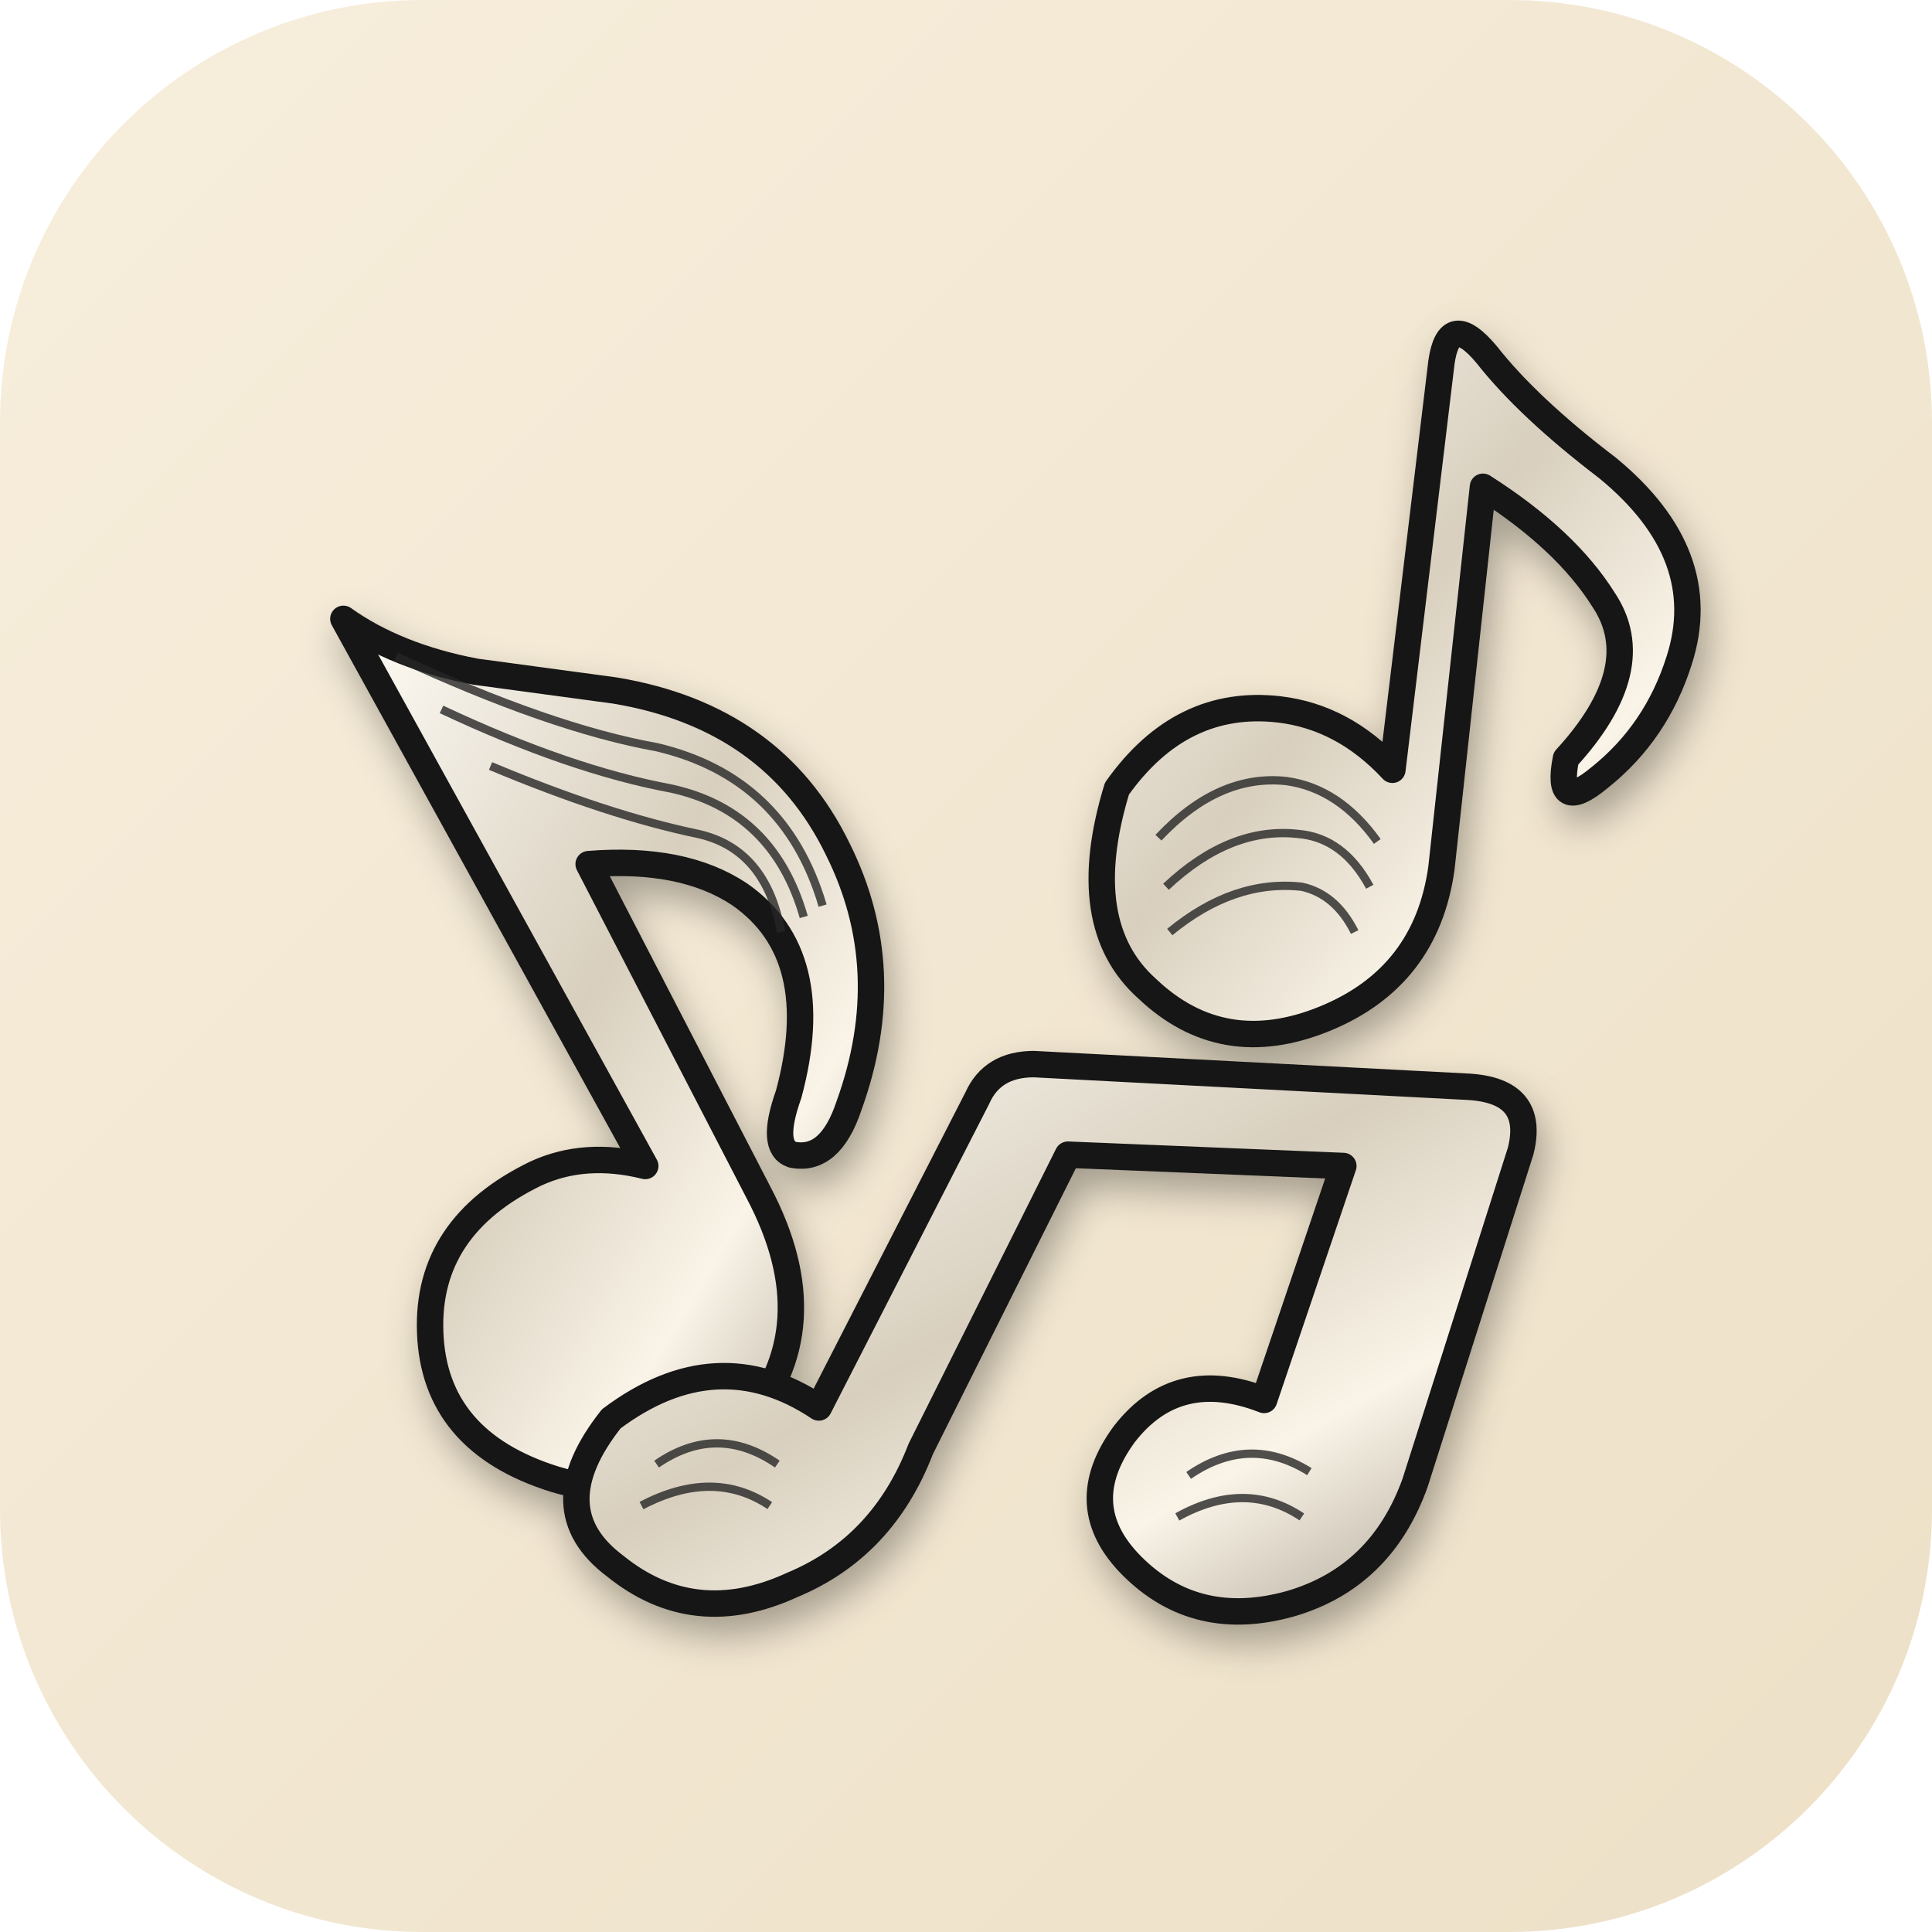
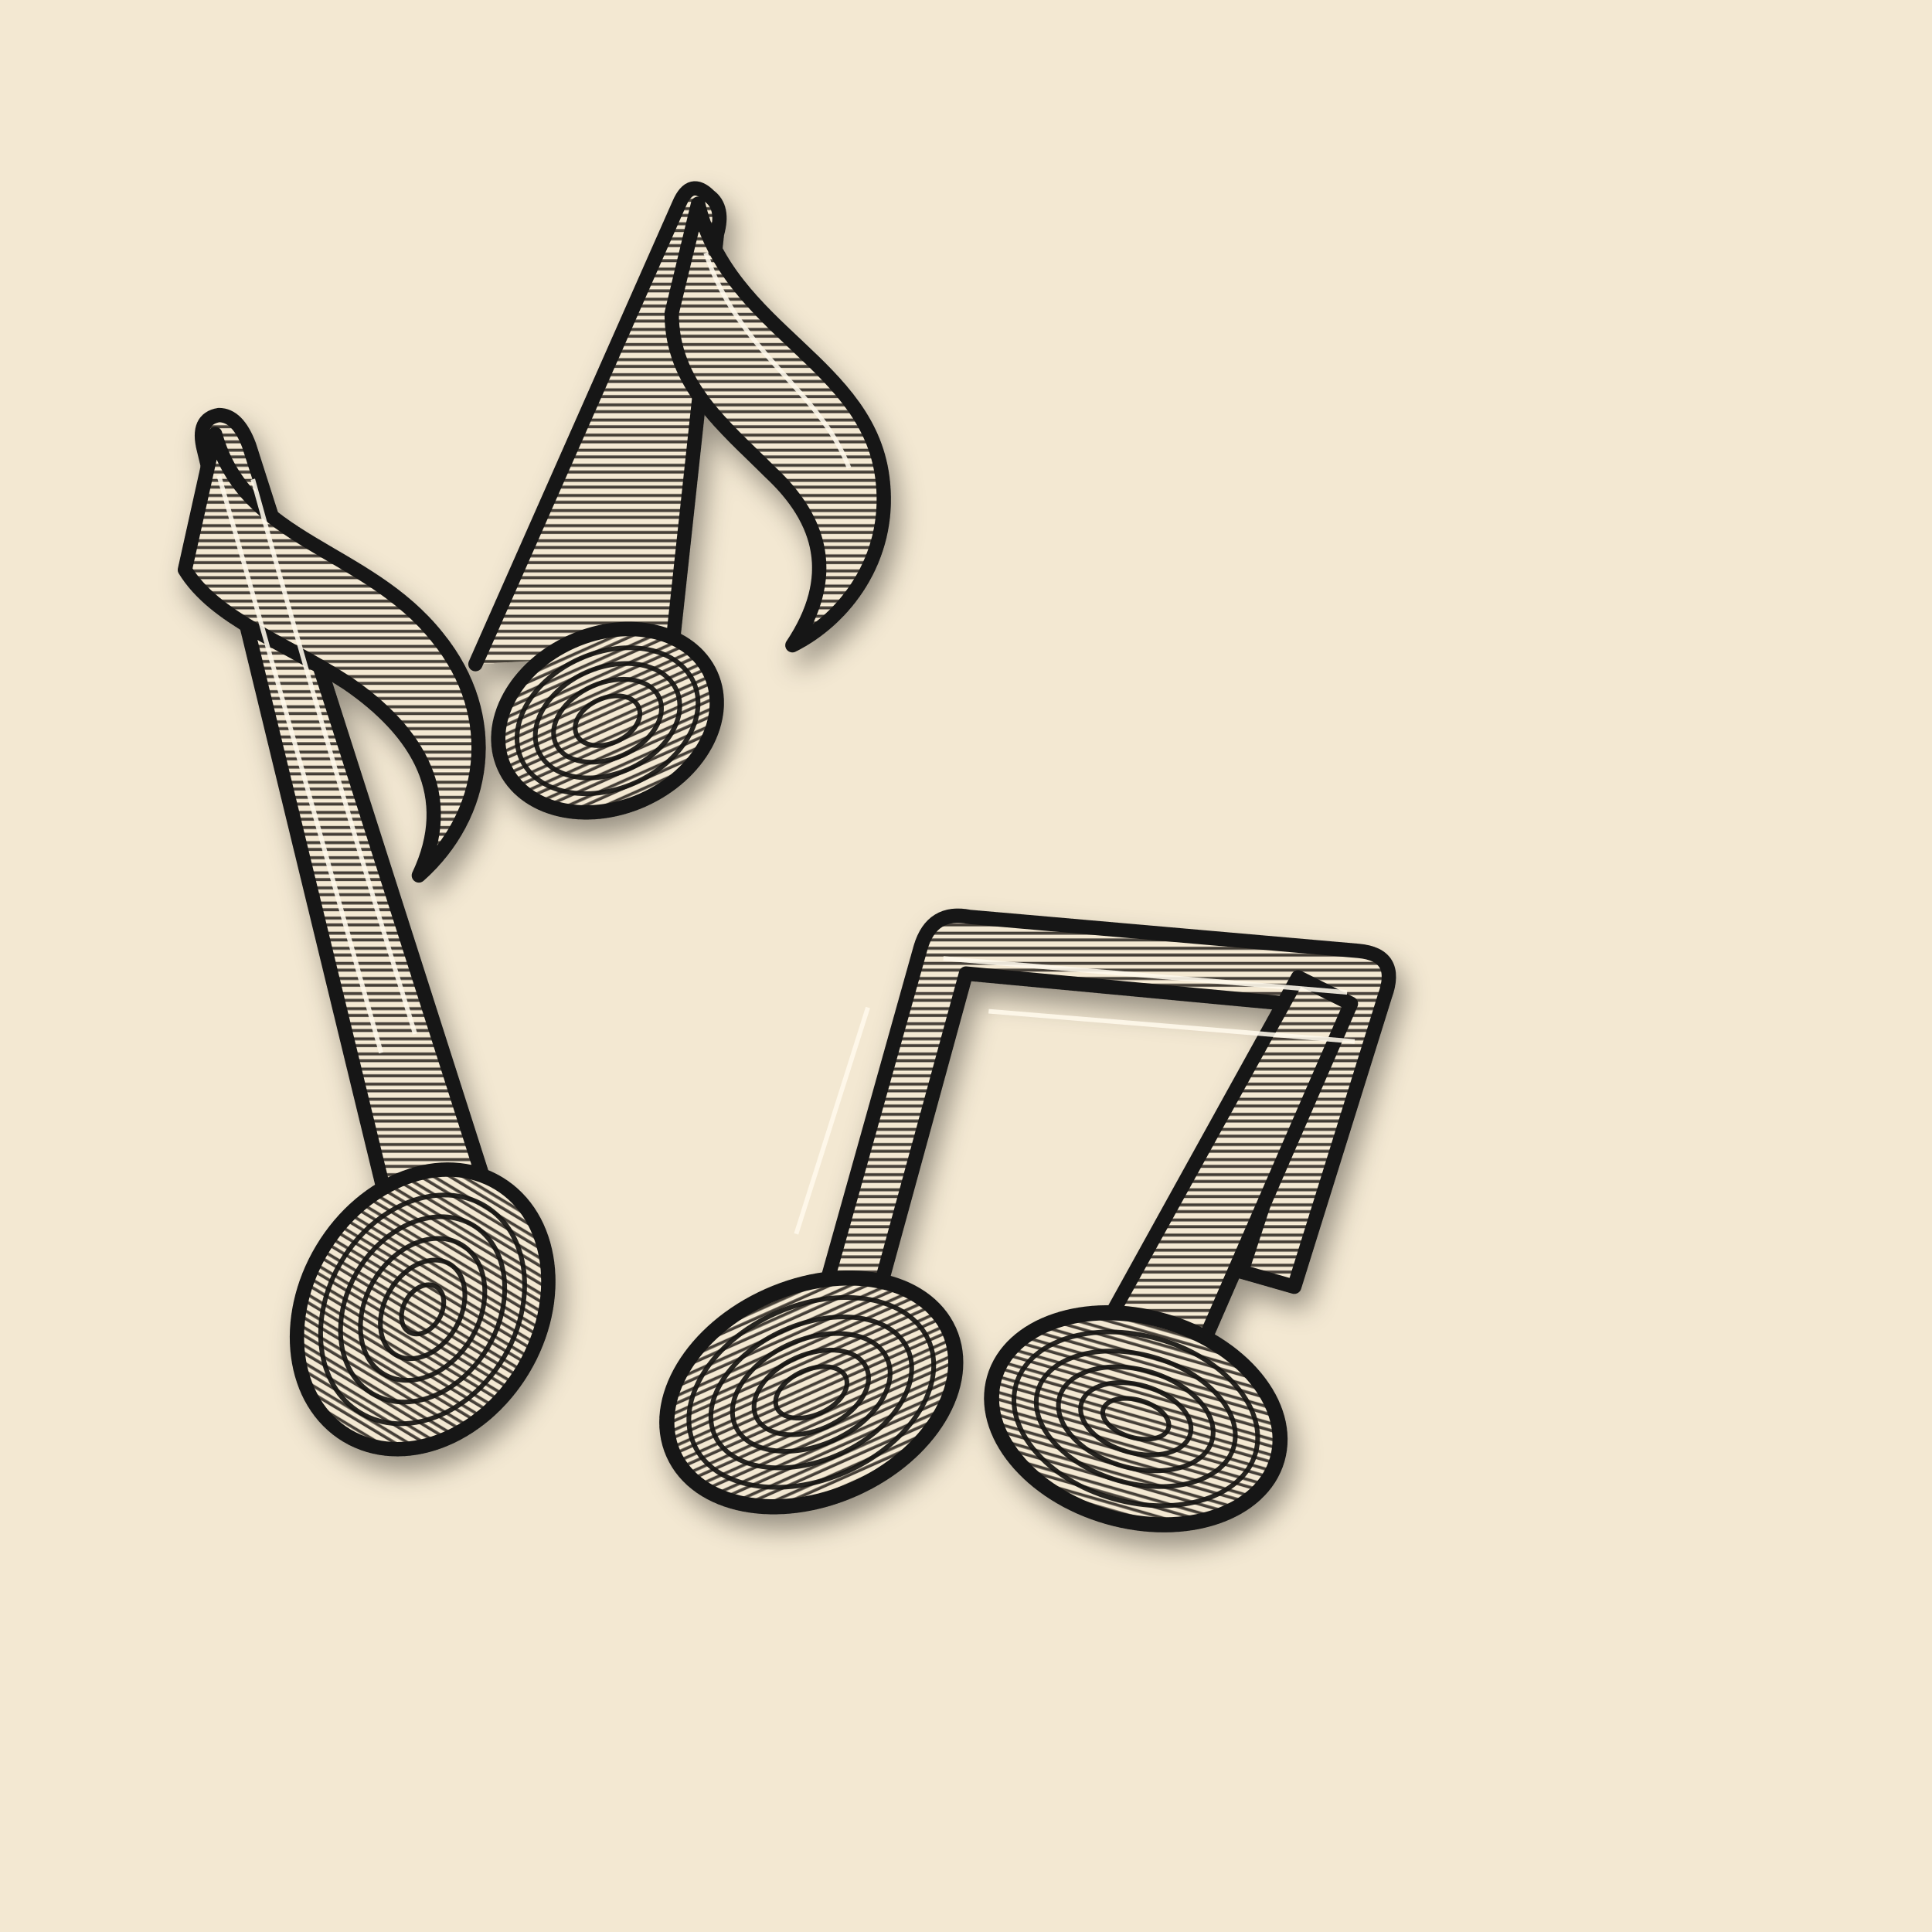
<svg xmlns="http://www.w3.org/2000/svg" width="512" height="512" viewBox="0 0 512 512">
  <defs>
-     <linearGradient id="paper" x1="0" y1="0" x2="1" y2="1">
-       <stop offset="0" stop-color="#F7EEDC" />
-       <stop offset="1" stop-color="#EDE0C7" />
-     </linearGradient>
+     <pattern id="engraving" width="4" height="4" patternUnits="userSpaceOnUse">
+       <rect width="4" height="4" fill="#F3E8D2" />
+       <path d="M0 1.1H4 M0 3.3H4" fill="none" stroke="#28231E" stroke-width=".8" opacity=".84" />
+     </pattern>
    <filter id="shadow" x="-25%" y="-25%" width="150%" height="150%">
-       <feGaussianBlur in="SourceAlpha" stdDeviation="5" />
-       <feOffset dx="2" dy="5" result="off" />
+       <feGaussianBlur in="SourceAlpha" stdDeviation="3.5" />
+       <feOffset dx="2" dy="4" result="offsetblur" />
      <feComponentTransfer>
-         <feFuncA type="linear" slope=".32" />
+         <feFuncA type="linear" slope=".38" />
      </feComponentTransfer>
      <feMerge>
        <feMergeNode />
        <feMergeNode in="SourceGraphic" />
      </feMerge>
    </filter>
-     <linearGradient id="note" x1="0" y1="0" x2="1" y2="1">
-       <stop offset="0" stop-color="#FFFDF7" />
-       <stop offset=".45" stop-color="#D8CFBE" />
-       <stop offset=".72" stop-color="#FAF4E8" />
-       <stop offset="1" stop-color="#A79D8E" />
-     </linearGradient>
+     <clipPath id="headA">
+       <ellipse cx="112" cy="347" rx="31" ry="39" transform="rotate(31 112 347)" />
+     </clipPath>
+     <clipPath id="headB">
+       <ellipse cx="161" cy="191" rx="30" ry="23" transform="rotate(-24 161 191)" />
+     </clipPath>
+     <clipPath id="headC">
+       <ellipse cx="215" cy="369" rx="40" ry="28" transform="rotate(-24 215 369)" />
+     </clipPath>
+     <clipPath id="headD">
+       <ellipse cx="301" cy="376" rx="39" ry="27" transform="rotate(16 301 376)" />
+     </clipPath>
  </defs>
-   <rect width="512" height="512" rx="112" fill="url(#paper)" />
-   <g filter="url(#shadow)" stroke="#151515" stroke-width="7" stroke-linejoin="round" stroke-linecap="round">
-     <path fill="url(#note)" d="M91 164 Q105 174 126 178 L163 183 Q205 190 222 225 Q238 257 225 293 Q220 308 210 306 Q204 304 209 290 Q219 253 196 237 Q181 227 156 229 L201 316 Q220 352 197 378 Q177 401 147 392 Q115 382 114 353 Q113 325 142 311 Q155 305 171 309 Z" />
-     <path fill="url(#note)" d="M296 209 Q313 185 339 188 Q356 190 369 204 L382 96 Q384 82 394 94 Q405 108 426 124 Q454 147 445 175 Q439 194 424 206 Q412 216 415 201 Q437 177 425 159 Q415 143 393 129 L382 230 Q378 259 351 270 Q324 281 304 262 Q285 245 296 209 Z" />
-     <path fill="url(#note)" d="M162 376 Q190 355 217 373 L259 291 Q263 282 274 282 L389 288 Q407 289 403 305 L375 393 Q366 418 342 425 Q317 432 300 415 Q284 399 298 380 Q312 362 335 371 L356 309 L283 306 L244 384 Q234 410 210 420 Q184 432 163 415 Q143 400 162 376 Z" />
+   <rect width="512" height="512" fill="#F3E8D2" />
+   <g filter="url(#shadow)" stroke="#171614" stroke-linejoin="round" stroke-linecap="round">
+     <path d="M105 329 L54 119 Q52 111 58 110 Q63 110 66 118 L128 312" fill="url(#engraving)" stroke-width="3.8" />
+     <path d="M57 115 C65 144 97 145 116 169 C133 190 129 216 111 232 C121 211 111 194 92 181 C75 170 57 164 49 151 Z" fill="url(#engraving)" stroke-width="3.8" />
+     <ellipse cx="112" cy="347" rx="31" ry="39" transform="rotate(31 112 347)" fill="url(#engraving)" stroke-width="3.8" />
+     <path d="M126 176 L180 54 Q183 47 188 52 Q192 55 190 62 L178 173" fill="url(#engraving)" stroke-width="3.8" />
+     <path d="M185 54 C193 88 231 96 234 128 C236 148 224 164 210 171 C222 153 218 138 204 125 C192 113 178 102 178 83 Z" fill="url(#engraving)" stroke-width="3.8" />
+     <ellipse cx="161" cy="191" rx="30" ry="23" transform="rotate(-24 161 191)" fill="url(#engraving)" stroke-width="3.8" />
+     <path d="M214 358 L244 251 Q247 241 257 243 L360 252 Q371 253 367 264 L343 341 L329 337 L352 267 L256 258 L227 364 Z" fill="url(#engraving)" stroke-width="3.8" />
+     <path d="M287 362 L344 259 L358 266 L311 374" fill="url(#engraving)" stroke-width="3.8" />
+     <ellipse cx="215" cy="369" rx="40" ry="28" transform="rotate(-24 215 369)" fill="url(#engraving)" stroke-width="4" />
+     <ellipse cx="301" cy="376" rx="39" ry="27" transform="rotate(16 301 376)" fill="url(#engraving)" stroke-width="4" />
  </g>
-   <g fill="none" stroke="#262626" stroke-width="2.2" opacity=".8">
-     <path d="M105 174 Q146 193 174 198 Q208 206 218 240" />
-     <path d="M117 188 Q151 204 178 209 Q205 215 213 243" />
-     <path d="M130 203 Q161 216 185 221 Q203 225 207 247" />
-     <path d="M307 222 Q323 205 341 207 Q355 209 365 223" />
-     <path d="M309 235 Q326 219 344 221 Q356 222 363 235" />
-     <path d="M310 247 Q327 233 345 235 Q354 237 359 247" />
-     <path d="M174 388 Q190 377 206 388" />
-     <path d="M170 399 Q189 389 204 399" />
-     <path d="M315 391 Q331 380 347 390" />
-     <path d="M312 402 Q330 392 345 402" />
+   <g fill="none" stroke="#151411" stroke-width="1.25" opacity=".92">
+     <g clip-path="url(#headA)">
+       <ellipse cx="112" cy="347" rx="25" ry="32" transform="rotate(31 112 347)" />
+       <ellipse cx="112" cy="347" rx="20" ry="26" transform="rotate(31 112 347)" />
+       <ellipse cx="112" cy="347" rx="15" ry="20" transform="rotate(31 112 347)" />
+       <ellipse cx="112" cy="347" rx="10" ry="14" transform="rotate(31 112 347)" />
+       <ellipse cx="112" cy="347" rx="5" ry="7" transform="rotate(31 112 347)" />
+     </g>
+     <g clip-path="url(#headB)">
+       <ellipse cx="161" cy="191" rx="25" ry="18" transform="rotate(-24 161 191)" />
+       <ellipse cx="161" cy="191" rx="20" ry="14" transform="rotate(-24 161 191)" />
+       <ellipse cx="161" cy="191" rx="15" ry="10" transform="rotate(-24 161 191)" />
+       <ellipse cx="161" cy="191" rx="9" ry="6" transform="rotate(-24 161 191)" />
+     </g>
+     <g clip-path="url(#headC)">
+       <ellipse cx="215" cy="369" rx="34" ry="23" transform="rotate(-24 215 369)" />
+       <ellipse cx="215" cy="369" rx="28" ry="18" transform="rotate(-24 215 369)" />
+       <ellipse cx="215" cy="369" rx="22" ry="14" transform="rotate(-24 215 369)" />
+       <ellipse cx="215" cy="369" rx="16" ry="10" transform="rotate(-24 215 369)" />
+       <ellipse cx="215" cy="369" rx="10" ry="6" transform="rotate(-24 215 369)" />
+     </g>
+     <g clip-path="url(#headD)">
+       <ellipse cx="301" cy="376" rx="33" ry="22" transform="rotate(16 301 376)" />
+       <ellipse cx="301" cy="376" rx="27" ry="17" transform="rotate(16 301 376)" />
+       <ellipse cx="301" cy="376" rx="21" ry="13" transform="rotate(16 301 376)" />
+       <ellipse cx="301" cy="376" rx="15" ry="9" transform="rotate(16 301 376)" />
+       <ellipse cx="301" cy="376" rx="9" ry="5" transform="rotate(16 301 376)" />
+     </g>
+   </g>
+   <g fill="none" stroke="#FFF9EC" stroke-width="1.2" opacity=".88">
+     <path d="M58 126 C73 178 87 229 101 279" />
+     <path d="M67 127 C82 181 96 229 110 274" />
+     <path d="M187 67 C196 94 217 103 225 124" />
+     <path d="M250 254 L357 263" />
+     <path d="M230 267 L211 327" />
+     <path d="M262 268 L359 276" />
  </g>
</svg>
